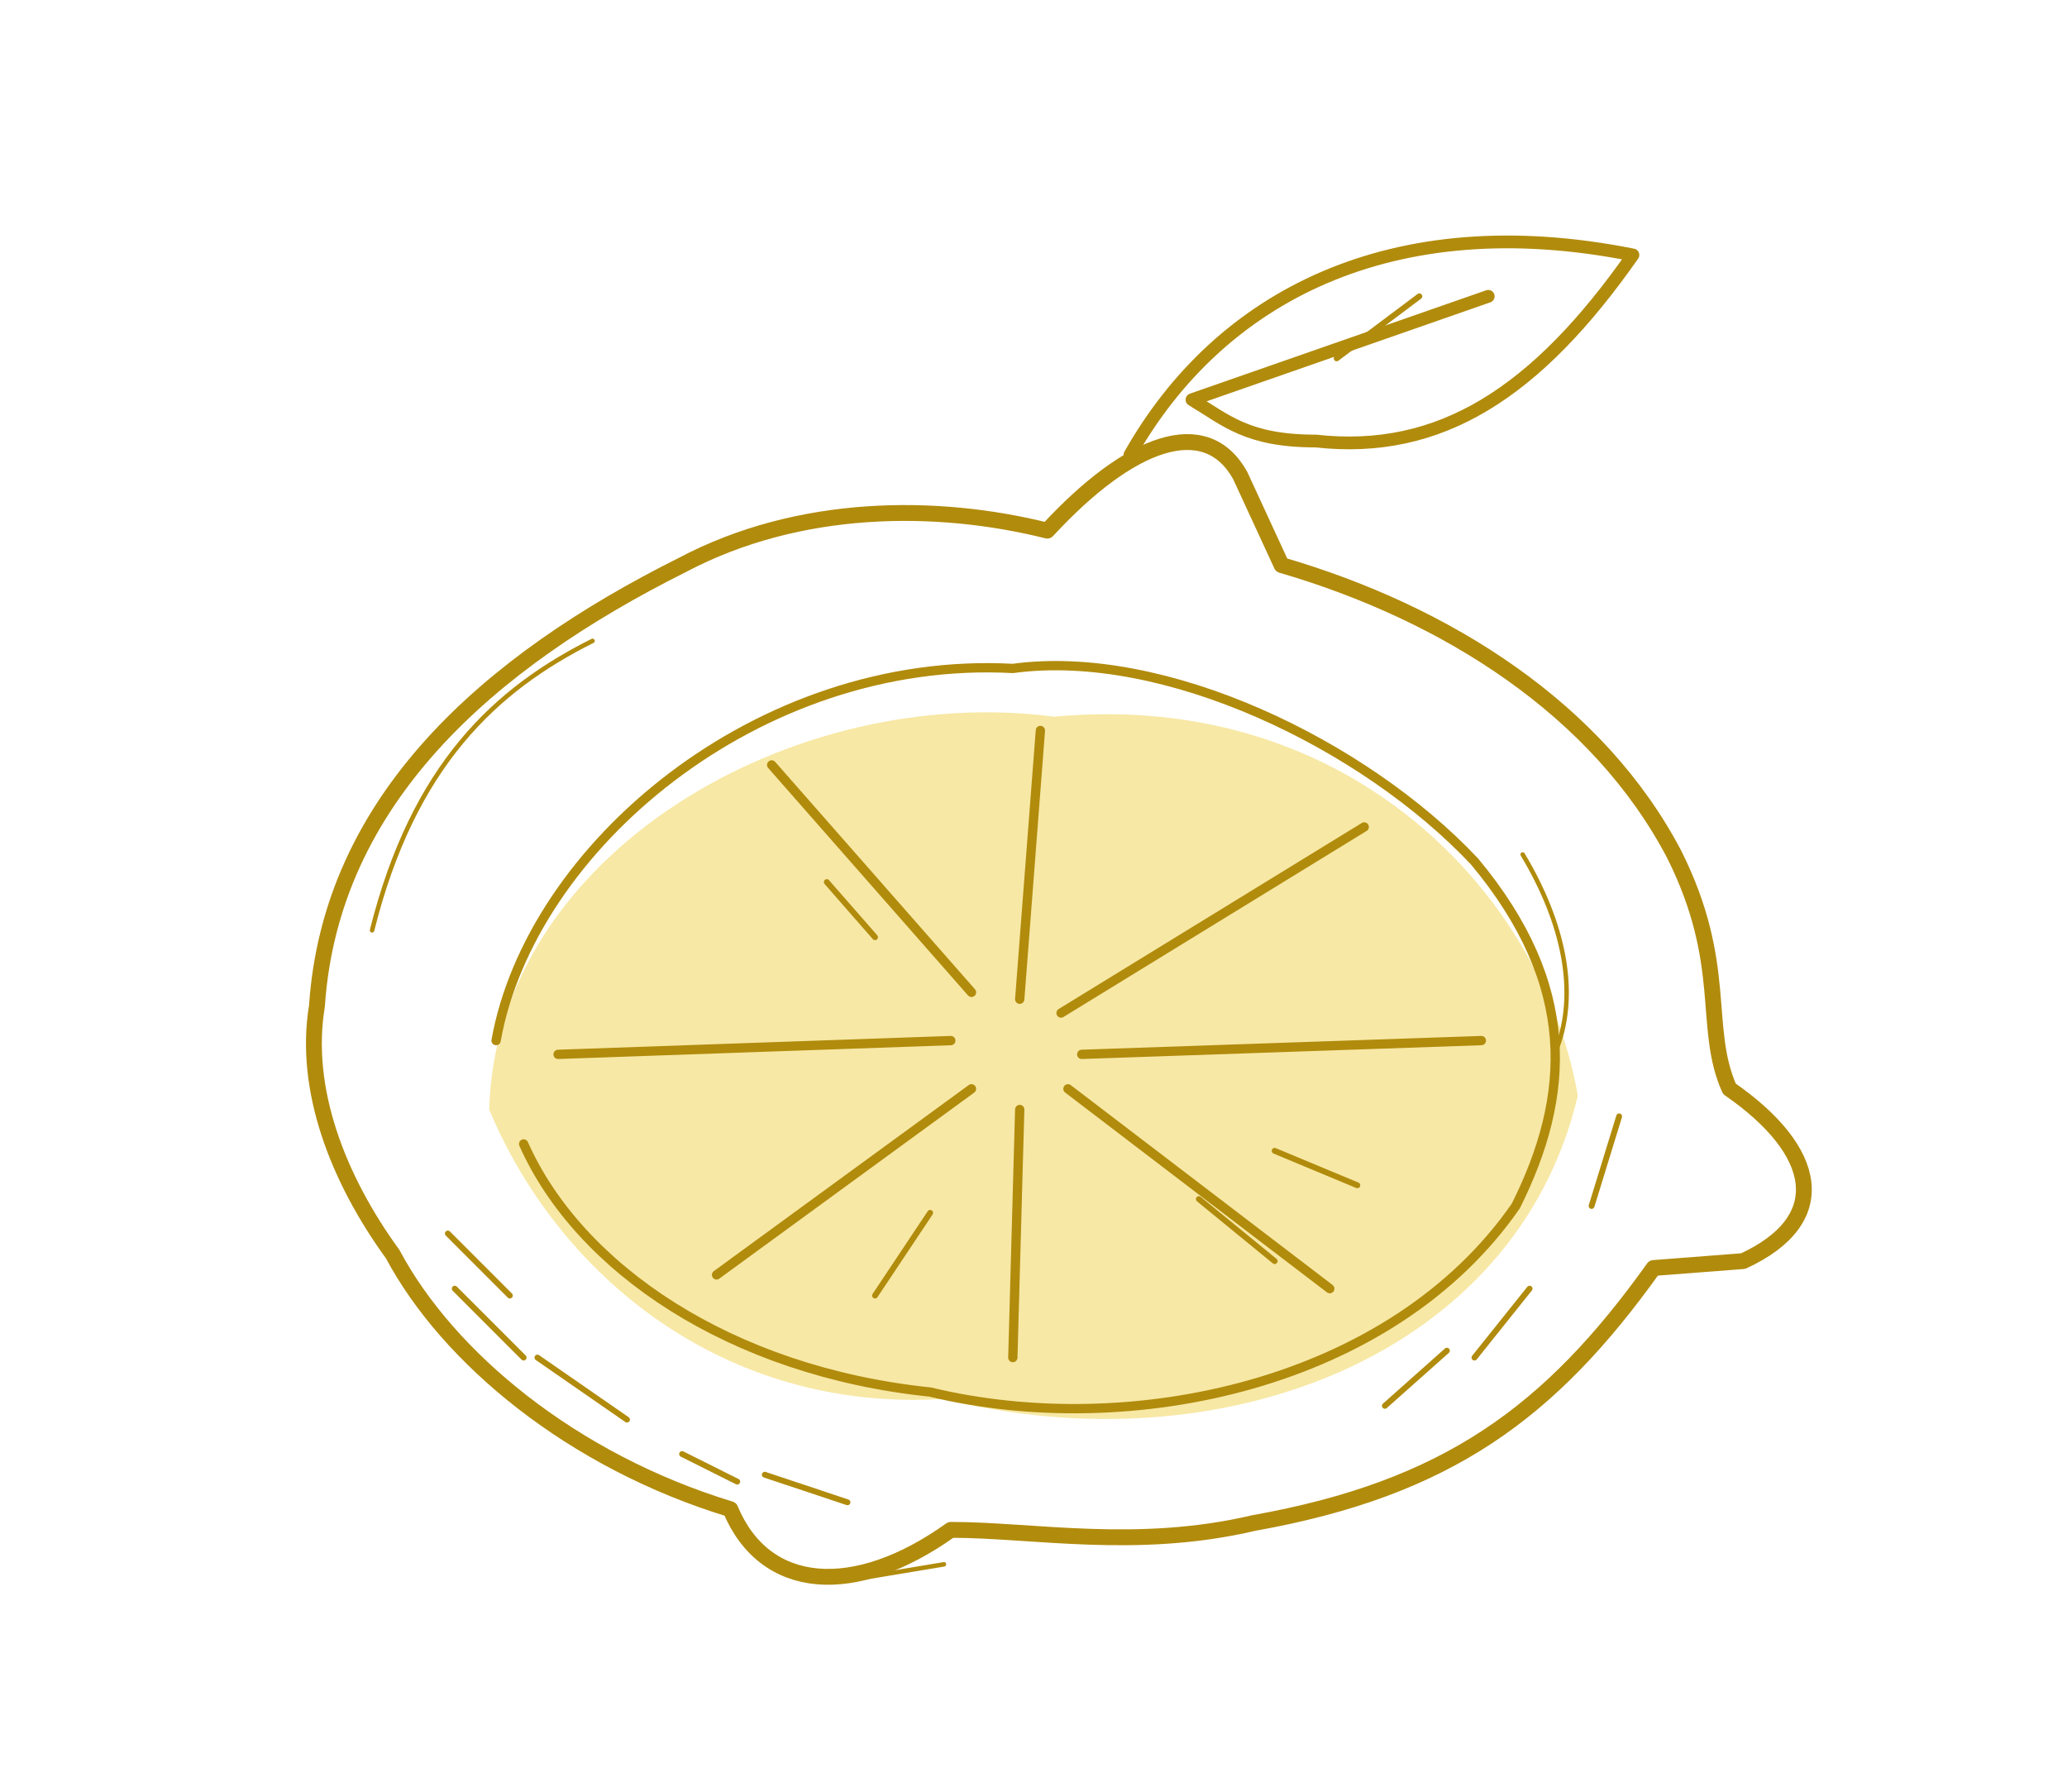
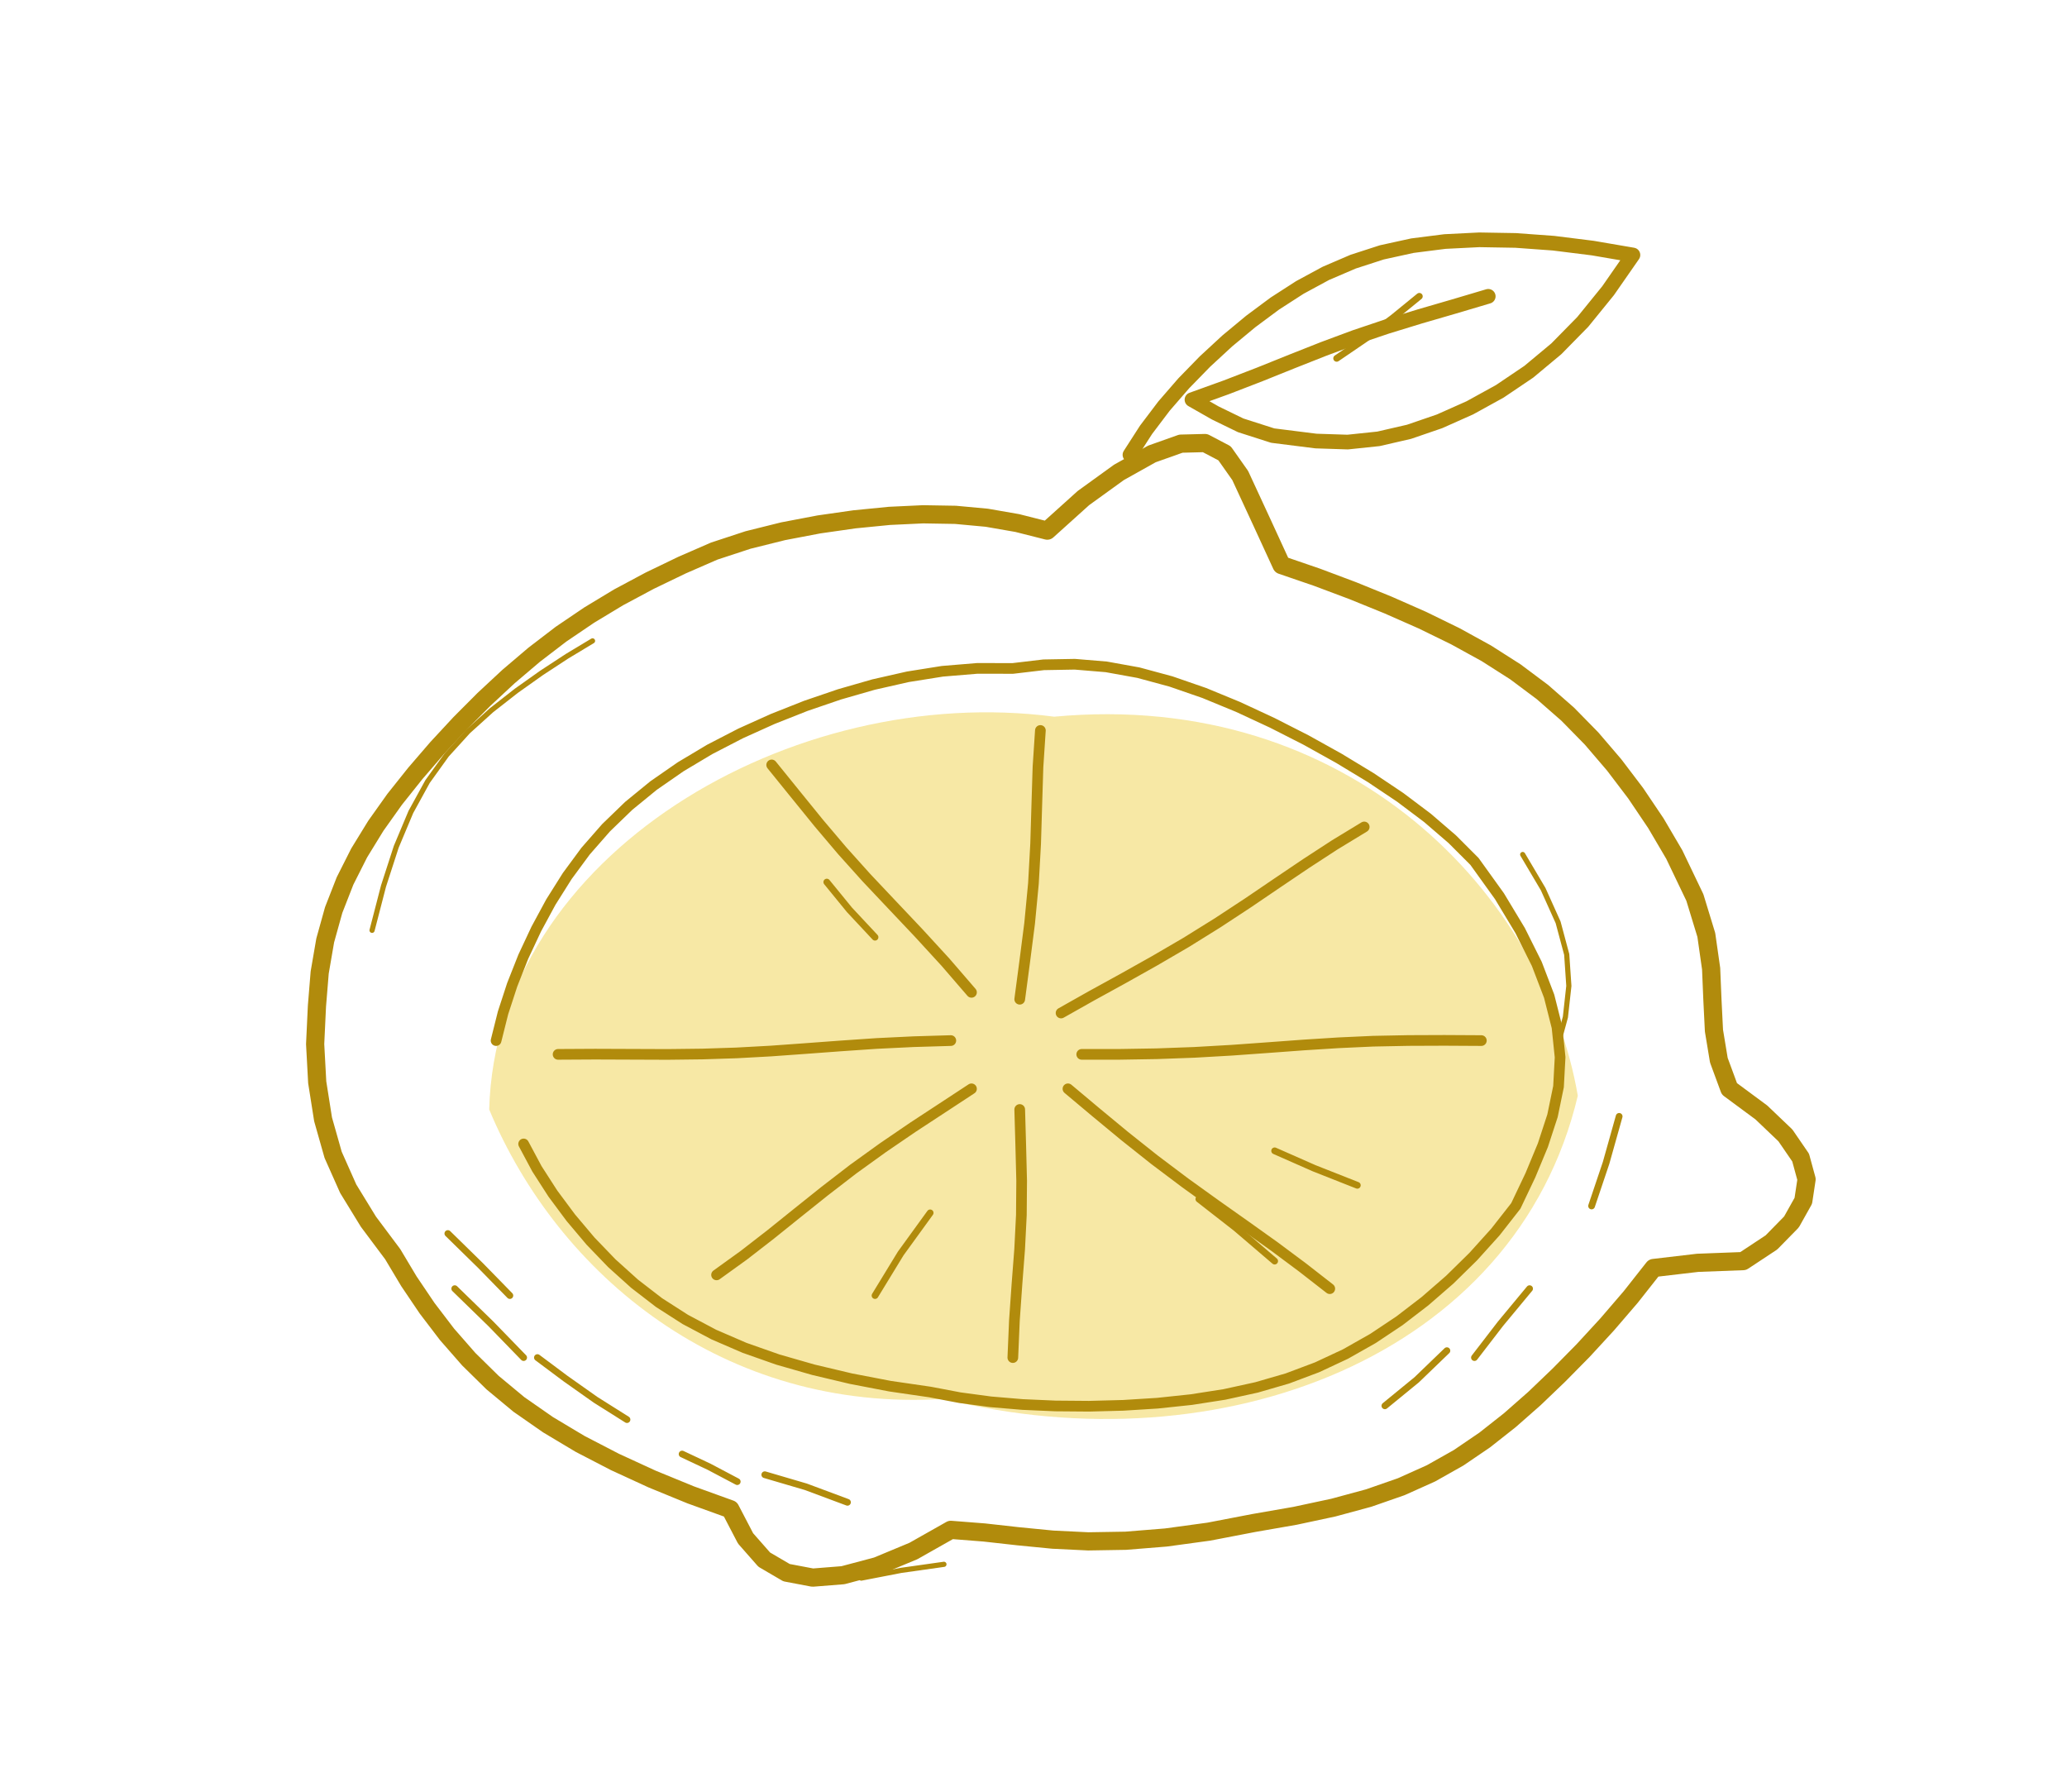
<svg xmlns="http://www.w3.org/2000/svg" viewBox="0 0 300 260" fill="none" stroke="#b18b0c" stroke-linecap="round" stroke-linejoin="round">
  <path fill="#edcf43" fill-opacity=".48" stroke="none" d="M71 161C72 124 115 99 153 104C196 100 224 130 229 159C220 197 177 213 137 203C105 205 81 185 71 161Z" />
-   <path stroke-width="2.3" d="M46 146C48 116 71 96 99 82C116 73 136 73 152 77C164 64 175 60 180 69L186 82C210 89 232 103 243 124C251 140 247 149 251 158C264 167 266 177 253 183L240 184C225 205 210 216 182 221C165 225 150 222 138 222C124 232 111 231 106 219C83 212 65 197 57 182C49 171 44 158 46 146" />
-   <path stroke-width="1.35" d="M72 151C77 123 110 95 147 97C169 94 198 108 214 125C229 143 228 159 220 175C202 201 164 209 135 202C106 199 84 184 76 166M148 145L151 106M154 147L198 120M157 153L215 151M155 158L193 187M148 161L147 197M141 158L104 185M138 151L81 153M141 144L112 111" />
-   <path stroke-width="1.85" d="M164 66C177 43 202 30 237 37C223 57 209 66 191 64C181 64 178 61 173 58L216 43" />
-   <path stroke-width=".85" d="M65 179l9 9M66 187l10 10M78 197l13 9M99 211l8 4M111 214l12 4M201 204l9-8M214 197l8-10M231 175l4-13M120 128l7 8M174 174l11 9M185 167l12 5M135 176l-8 12M194 52l12-9" />
-   <path stroke-width=".65" d="M54 135C60 111 72 100 86 93M125 229L137 227M221 124C227 134 229 144 226 152" />
+   <path stroke-width="2.64" d="M46.00 146.00 L46.40 141.11 L47.20 136.47 L48.43 132.05 L50.08 127.83 L52.13 123.77 L54.55 119.83 L57.28 115.99 L60.27 112.24 L63.44 108.56 L66.77 104.97 L70.23 101.50 L73.81 98.17 L77.53 95.01 L81.42 92.03 L85.51 89.26 L89.80 86.67 L94.31 84.26 L99.00 82.00 L103.66 79.97 L108.56 78.36 L113.66 77.09 L118.85 76.10 L124.02 75.36 L129.09 74.86 L133.97 74.63 L138.68 74.71 L143.22 75.13 L147.65 75.90 L152.00 77.00 L157.25 72.27 L162.40 68.55 L167.19 65.87 L171.39 64.38 L174.89 64.29 L177.73 65.78 L180.00 69.00 L183.13 75.76 L186.00 82.00 L191.16 83.77 L196.33 85.71 L201.45 87.79 L206.44 89.99 L211.21 92.32 L215.72 94.80 L219.94 97.49 L223.86 100.42 L227.54 103.64 L231.00 107.17 L234.28 111.00 L237.40 115.11 L240.33 119.46 L243.00 124.00 L245.99 130.24 L247.65 135.67 L248.35 140.57 L248.54 145.15 L248.76 149.56 L249.47 153.85 L251.00 158.00 L255.64 161.43 L259.13 164.76 L261.34 167.98 L262.20 171.13 L261.73 174.25 L260.01 177.32 L257.10 180.29 L253.00 183.00 L246.40 183.25 L240.00 184.00 L236.68 188.21 L233.26 192.19 L229.78 195.97 L226.25 199.55 L222.71 202.94 L219.13 206.09 L215.49 208.96 L211.70 211.54 L207.69 213.80 L203.37 215.74 L198.66 217.38 L193.53 218.77 L187.97 219.96 L182.00 221.00 L175.44 222.26 L169.21 223.11 L163.39 223.58 L157.95 223.67 L152.79 223.42 L147.78 222.93 L142.85 222.38 L138.00 222.00 L132.57 225.07 L127.28 227.27 L122.35 228.58 L117.95 228.93 L114.15 228.21 L110.92 226.32 L108.21 223.24 L106.00 219.00 L100.24 216.92 L94.63 214.62 L89.26 212.15 L84.20 209.53 L79.55 206.75 L75.31 203.80 L71.49 200.63 L68.04 197.24 L64.88 193.63 L61.99 189.84 L59.35 185.93 L57.00 182.00 L53.47 177.28 L50.54 172.50 L48.35 167.58 L46.89 162.43 L46.04 157.05 L45.74 151.51 L46.00 146.00" />
+   <path stroke-width="1.55" d="M72.00 151.00 L73.01 146.97 L74.34 142.90 L75.95 138.83 L77.83 134.82 L79.95 130.90 L82.33 127.12 L84.99 123.51 L87.96 120.12 L91.25 116.94 L94.86 113.99 L98.80 111.26 L103.02 108.74 L107.49 106.43 L112.15 104.33 L116.95 102.43 L121.84 100.76 L126.78 99.34 L131.76 98.21 L136.78 97.41 L141.85 96.99 L147.00 97.00 L151.47 96.47 L156.00 96.39 L160.57 96.77 L165.22 97.61 L169.95 98.89 L174.78 100.56 L179.68 102.58 L184.63 104.88 L189.54 107.38 L194.34 110.05 L198.93 112.83 L203.23 115.71 L207.19 118.69 L210.78 121.78 L214.00 125.00 L217.63 130.05 L220.63 135.03 L223.05 139.88 L224.84 144.56 L225.98 149.07 L226.43 153.42 L226.20 157.68 L225.33 161.90 L223.93 166.18 L222.12 170.54 L220.00 175.00 L217.04 178.78 L213.82 182.35 L210.41 185.70 L206.83 188.81 L203.12 191.66 L199.28 194.22 L195.29 196.48 L191.16 198.41 L186.85 200.03 L182.37 201.33 L177.71 202.35 L172.90 203.10 L167.99 203.62 L163.03 203.93 L158.07 204.06 L153.18 204.02 L148.41 203.81 L143.78 203.42 L139.31 202.82 L135.00 202.00 L129.17 201.15 L123.50 200.06 L118.06 198.77 L112.90 197.29 L108.07 195.59 L103.60 193.66 L99.47 191.47 L95.65 189.02 L92.11 186.29 L88.80 183.31 L85.71 180.10 L82.85 176.71 L80.24 173.20 L77.93 169.61 L76.00 166.00 M148.00 145.00 L148.72 139.58 L149.44 133.97 L149.99 128.21 L150.31 122.43 L150.48 116.77 L150.65 111.30 L151.00 106.00 M154.00 147.00 L158.38 144.53 L162.91 142.04 L167.53 139.45 L172.16 136.75 L176.71 133.92 L181.11 131.03 L185.38 128.13 L189.56 125.31 L193.74 122.59 L198.00 120.00 M157.00 153.00 L162.39 153.00 L167.87 152.91 L173.36 152.71 L178.77 152.40 L184.06 152.02 L189.21 151.64 L194.27 151.32 L199.31 151.09 L204.41 150.99 L209.64 150.97 L215.00 151.00 M155.00 158.00 L159.03 161.38 L163.20 164.83 L167.54 168.28 L171.99 171.63 L176.44 174.83 L180.80 177.91 L184.99 180.90 L189.03 183.91 L193.00 187.00 M148.00 161.00 L148.15 166.25 L148.28 171.34 L148.24 176.30 L147.99 181.27 L147.60 186.34 L147.23 191.60 L147.00 197.00 M141.00 158.00 L136.81 160.75 L132.49 163.58 L128.14 166.55 L123.85 169.64 L119.71 172.83 L115.72 176.02 L111.84 179.14 L107.97 182.14 L104.00 185.00 M138.00 151.00 L132.61 151.16 L127.24 151.42 L121.98 151.78 L116.85 152.16 L111.84 152.52 L106.89 152.79 L101.93 152.95 L96.88 153.01 L91.69 152.99 L86.38 152.97 L81.00 153.00 M141.00 144.00 L137.22 139.62 L133.33 135.38 L129.47 131.30 L125.75 127.36 L122.23 123.44 L118.85 119.45 L115.48 115.30 L112.00 111.00" />
+   <path stroke-width="2.13" d="M164.00 66.00 L166.33 62.38 L168.94 58.93 L171.81 55.62 L174.89 52.46 L178.14 49.46 L181.53 46.65 L185.03 44.05 L188.66 41.71 L192.43 39.67 L196.39 37.97 L200.56 36.62 L204.99 35.65 L209.71 35.05 L214.70 34.80 L219.97 34.89 L225.47 35.29 L231.16 36.00 L237.00 37.00 L233.39 42.19 L229.72 46.71 L225.89 50.61 L221.88 53.95 L217.67 56.79 L213.33 59.18 L208.93 61.14 L204.50 62.66 L200.07 63.68 L195.60 64.15 L191.00 64.00 L184.72 63.21 L180.07 61.72 L176.39 59.93 L173.00 58.00 L177.99 56.20 L182.86 54.32 L187.56 52.43 L192.14 50.62 L196.69 48.93 L201.30 47.38 L206.06 45.92 L210.98 44.49 L216.00 43.00" />
+   <path stroke-width="0.98" d="M65.00 179.00 L69.73 183.63 L74.00 188.00 M66.00 187.00 L71.26 192.12 L76.00 197.00 M78.00 197.00 L82.07 200.04 L86.43 203.12 L91.00 206.00 M99.00 211.00 L102.91 212.84 L107.00 215.00 M111.00 214.00 L116.96 215.75 L123.00 218.00 M201.00 204.00 L205.63 200.21 L210.00 196.00 M214.00 197.00 L217.77 192.10 L222.00 187.00 M231.00 175.00 L233.10 168.76 L235.00 162.00 M120.00 128.00 L123.29 132.03 L127.00 136.00 M174.00 174.00 L179.41 178.22 L185.00 183.00 M185.00 167.00 L190.74 169.53 L197.00 172.00 M135.00 176.00 L130.73 181.89 L127.00 188.00 M194.00 52.00 L198.24 49.11 L202.26 46.05 L206.00 43.00" />
+   <path stroke-width="0.75" d="M54.00 135.00 L55.66 128.59 L57.51 122.88 L59.63 117.83 L62.05 113.42 L64.83 109.55 L67.94 106.13 L71.34 103.06 L74.93 100.25 L78.61 97.64 L82.31 95.22 L86.00 93.00 M125.00 229.00 L130.78 227.88 L137.00 227.00 M221.00 124.00 L223.97 129.02 L226.14 133.84 L227.39 138.50 L227.70 143.07 L227.20 147.59 L226.00 152.00" />
</svg>
